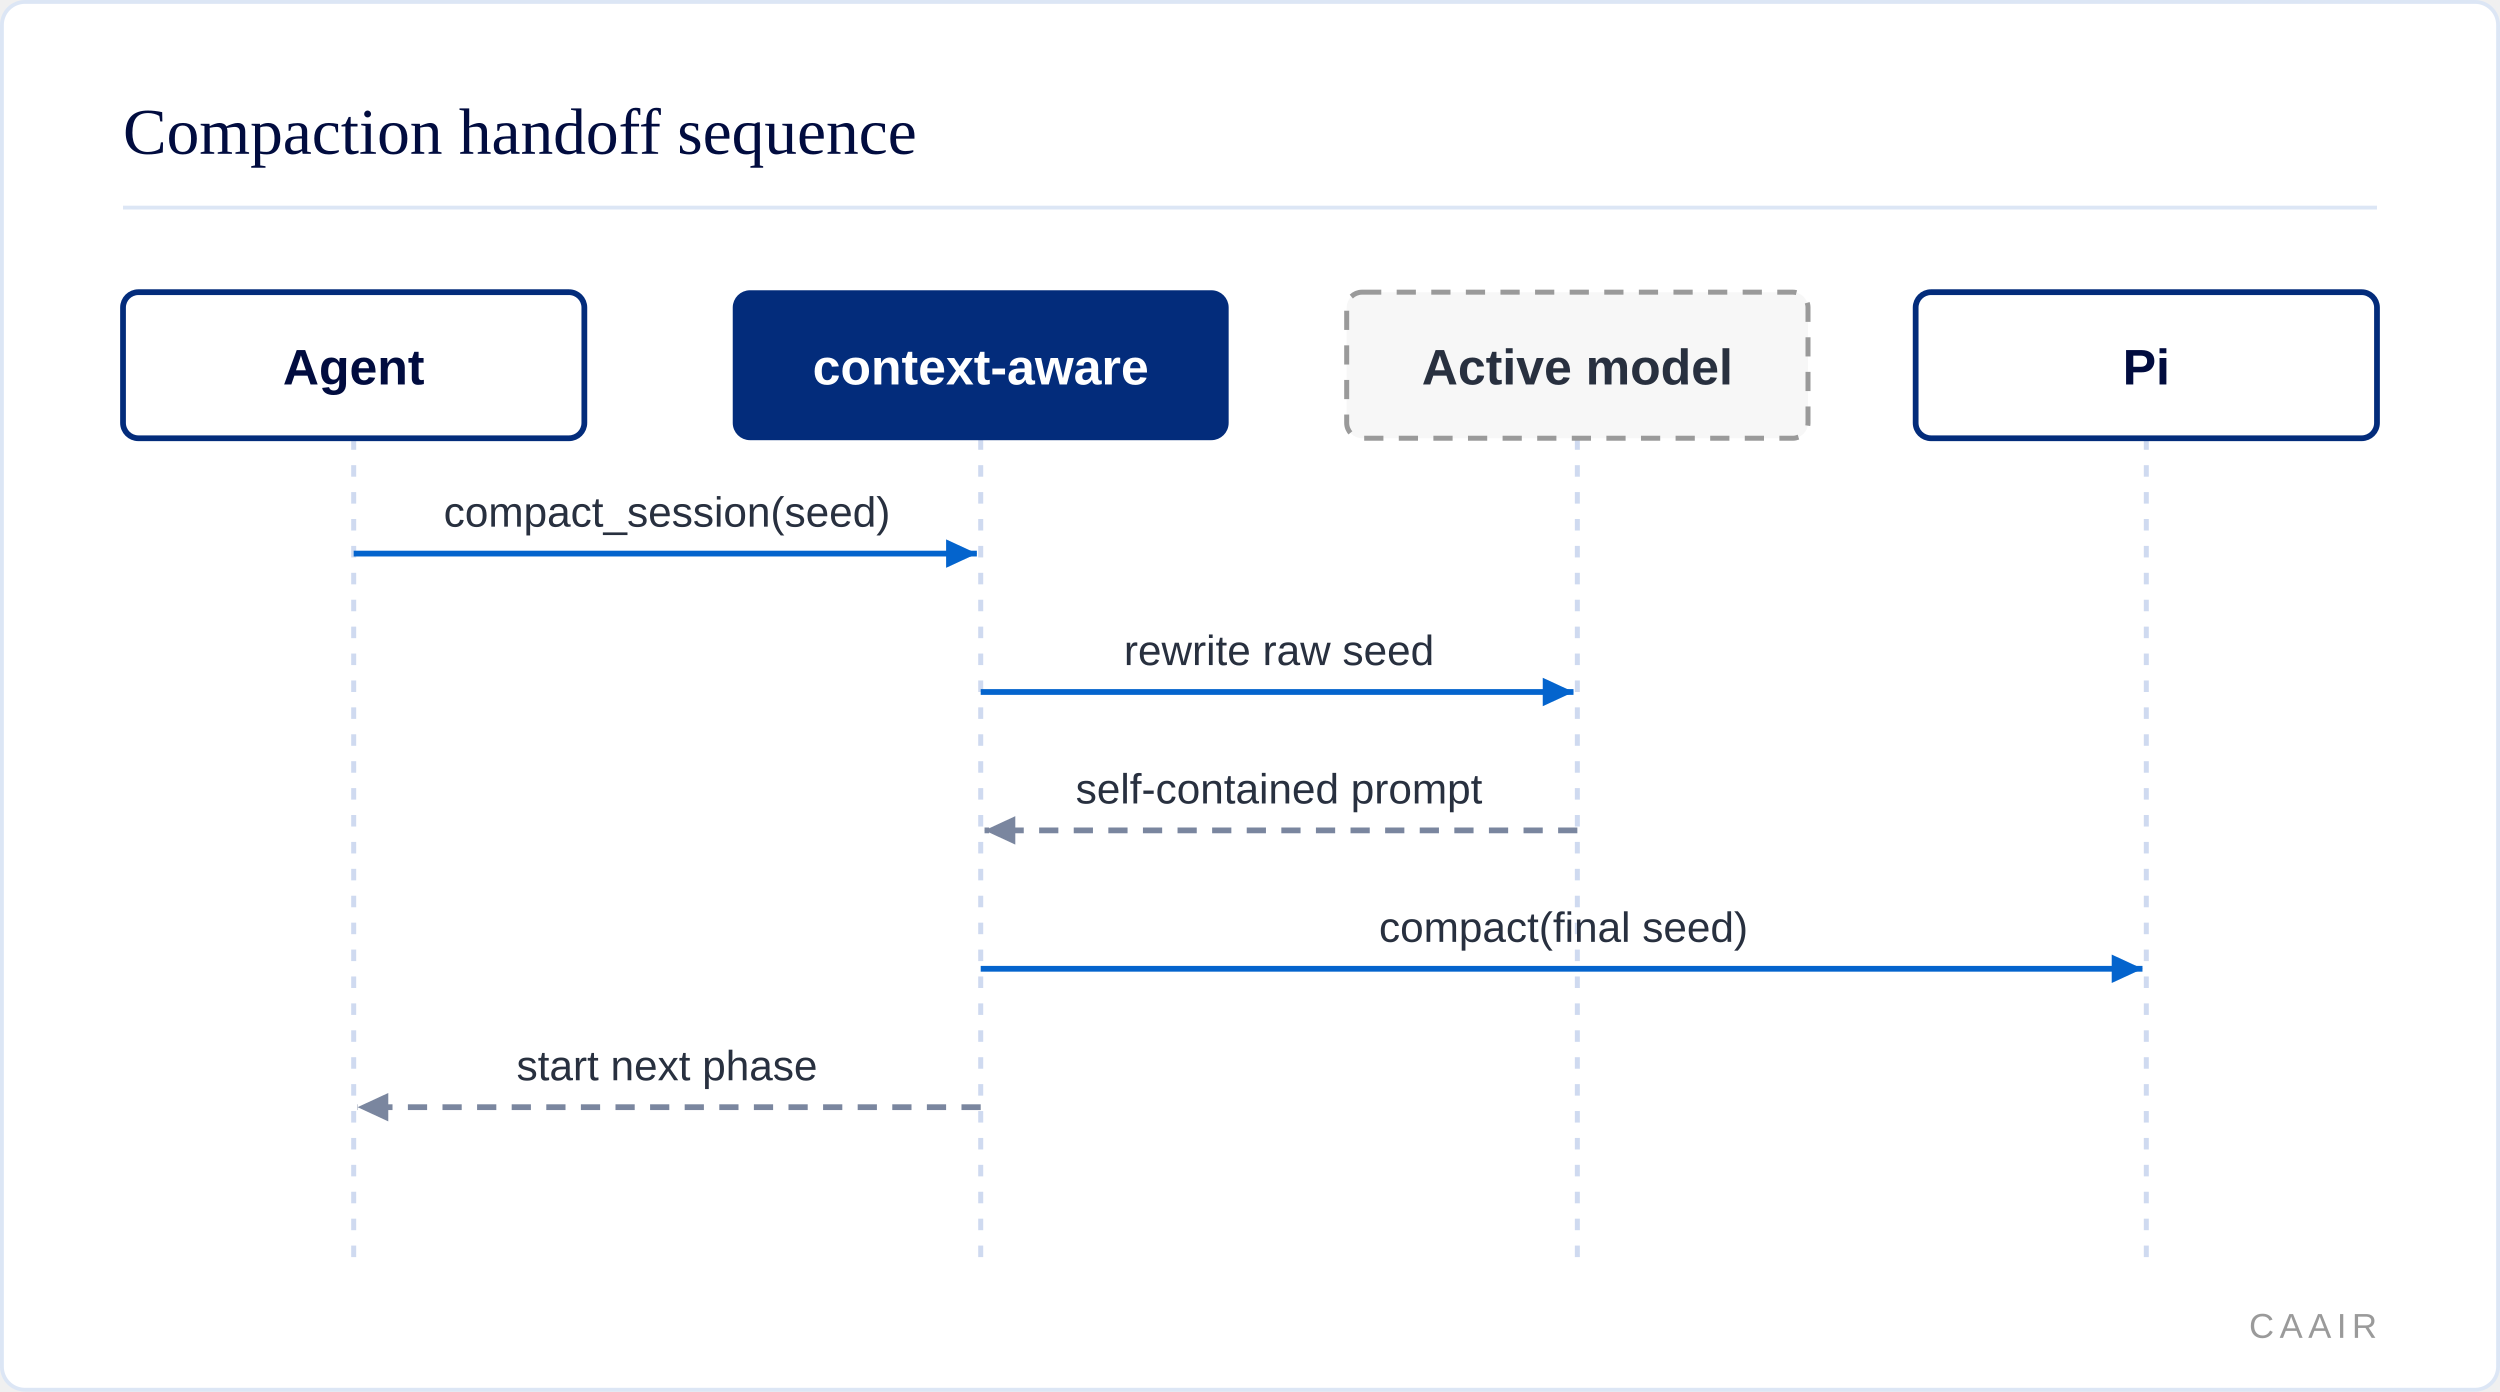
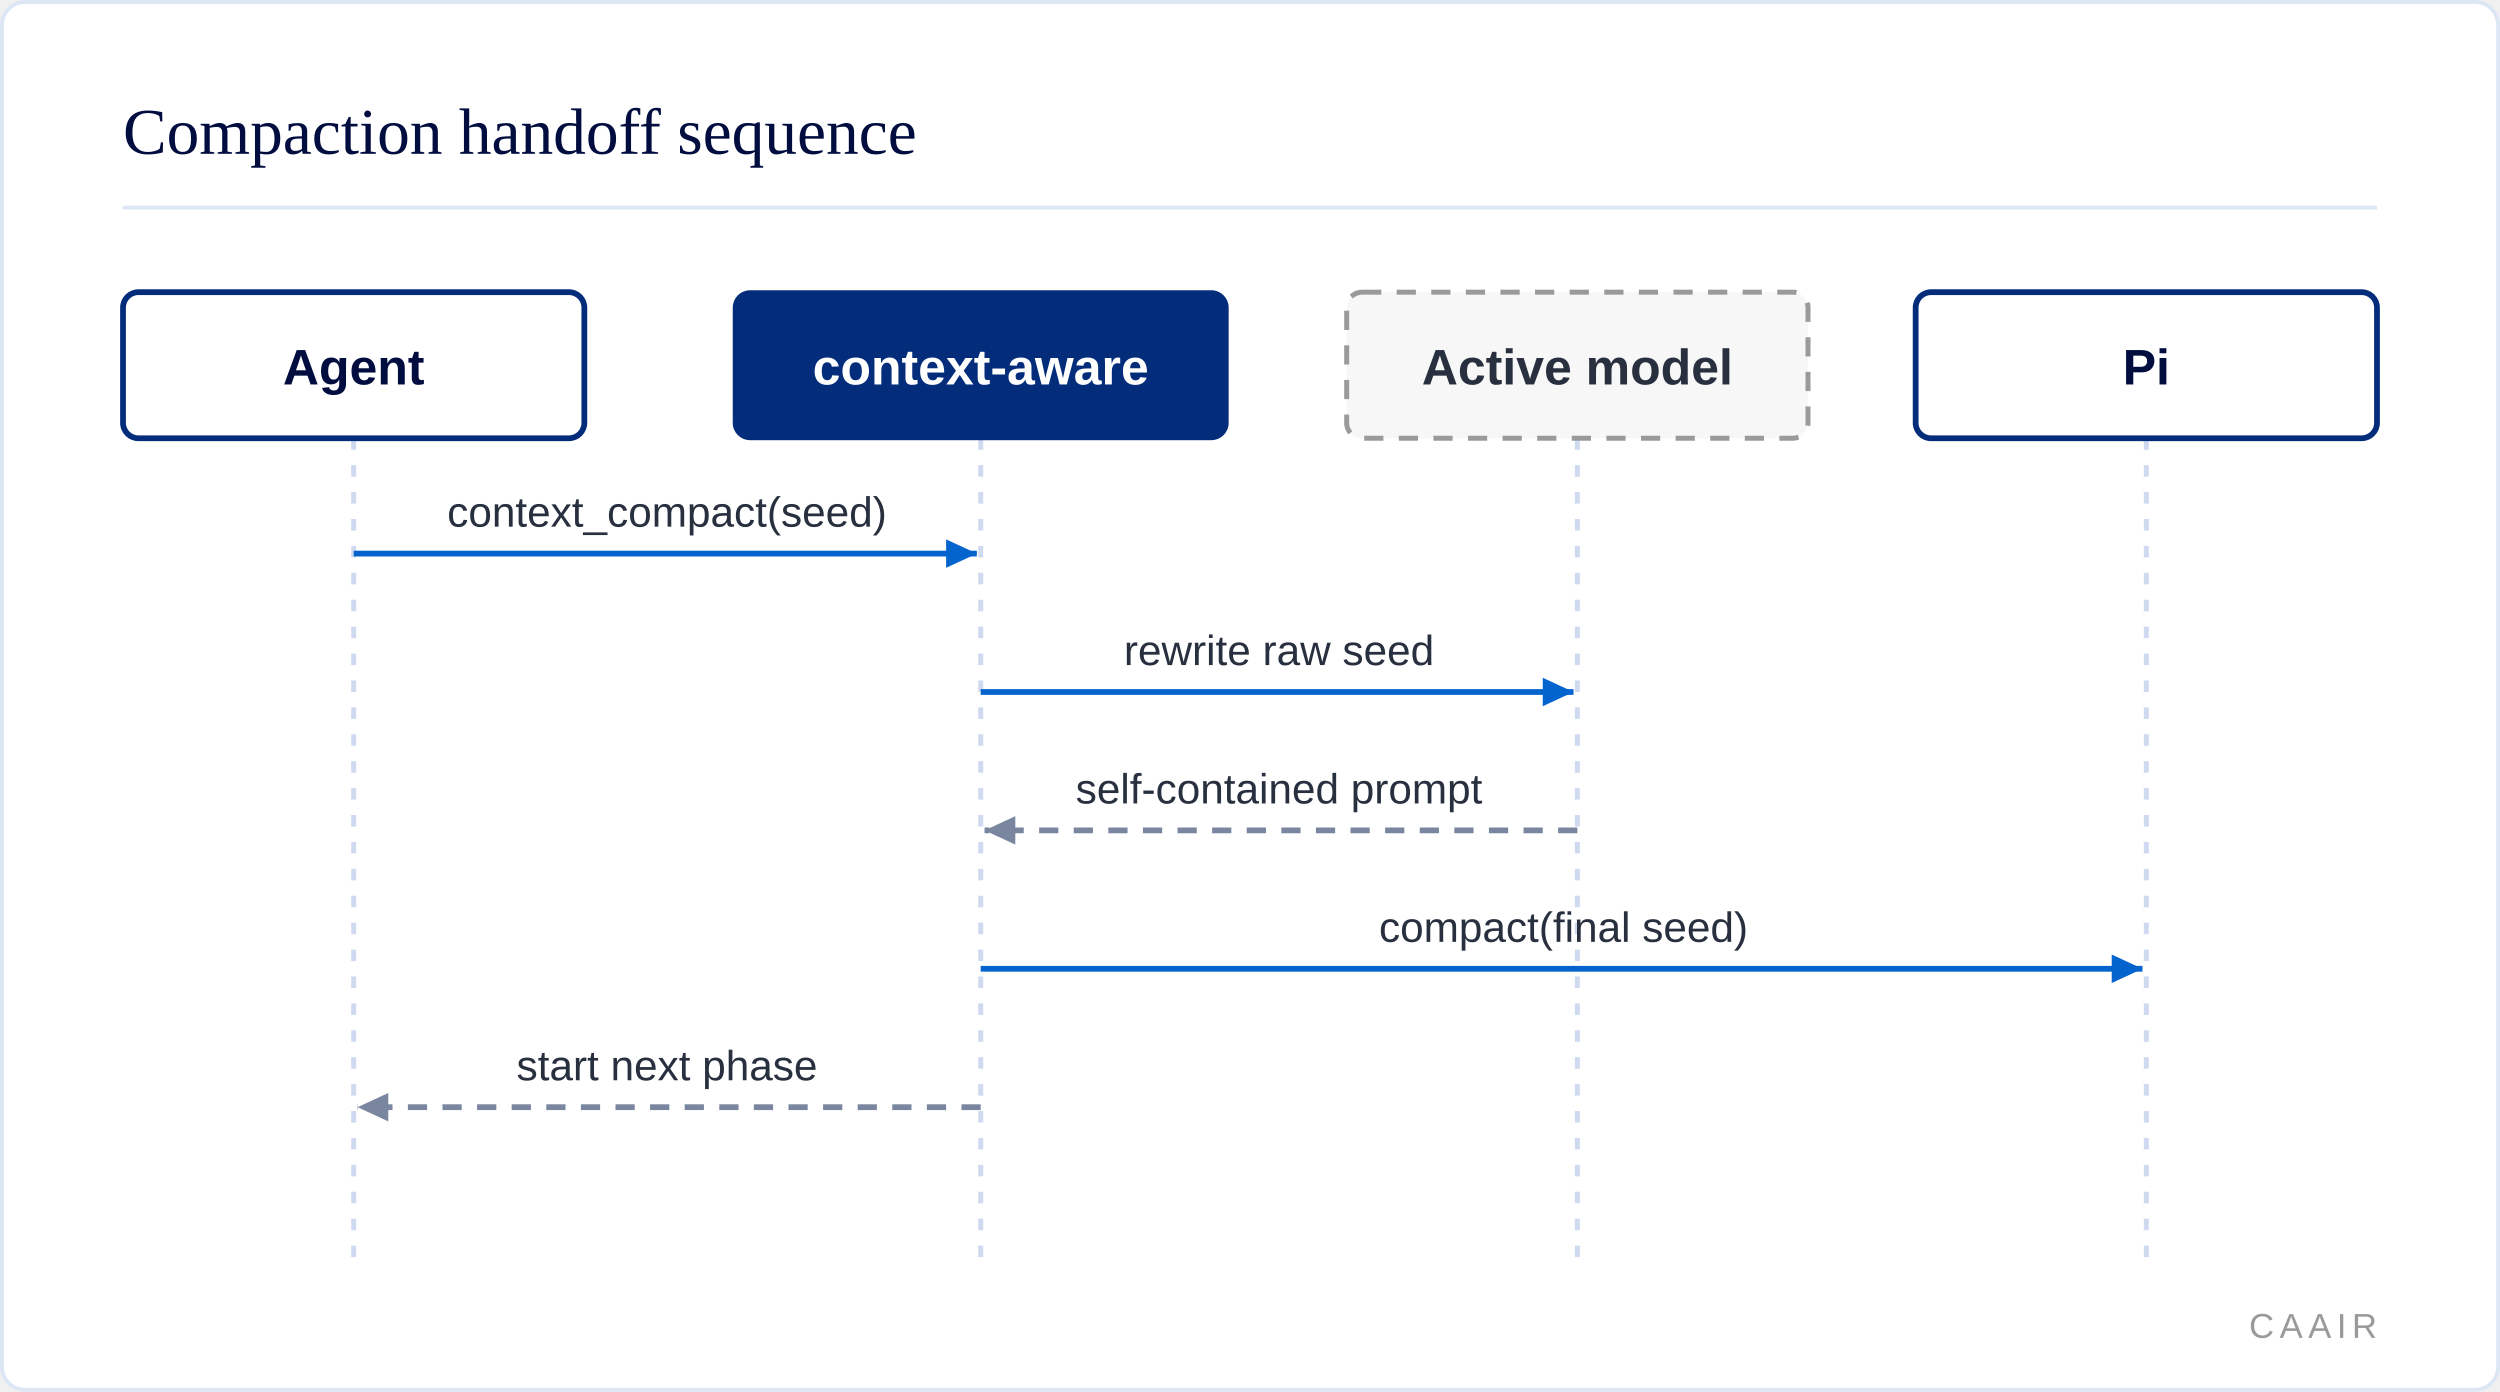
<svg xmlns="http://www.w3.org/2000/svg" viewBox="0 0 650.3 362" width="650.3" height="362" role="img" aria-labelledby="diagram-title diagram-description" font-family="'IBM Plex Sans','Helvetica Neue',Arial,sans-serif">
  <rect x="0.5" y="0.5" width="649.3" height="361" rx="6" fill="#ffffff" stroke="#dce6f5" />
  <text x="32" y="40" font-size="17" font-family="'Domine',Georgia,'Times New Roman',serif" fill="#010c3f">Compaction handoff sequence</text>
  <line x1="32" y1="54" x2="618.3" y2="54" stroke="#dce6f5" />
  <defs>
    <marker id="arrow-solid" markerWidth="9" markerHeight="9" refX="8" refY="4.5" orient="auto" markerUnits="userSpaceOnUse">
      <path d="M0,0.8 L8,4.5 L0,8.2 z" fill="#0464cd" />
    </marker>
    <marker id="arrow-dashed" markerWidth="9" markerHeight="9" refX="8" refY="4.5" orient="auto" markerUnits="userSpaceOnUse">
      <path d="M0,0.8 L8,4.5 L0,8.2 z" fill="#7a869f" />
    </marker>
  </defs>
  <line x1="92" y1="114" x2="92" y2="328" stroke="#cfdaf0" stroke-width="1.3" stroke-dasharray="3 4" />
  <line x1="255.1" y1="114" x2="255.1" y2="328" stroke="#cfdaf0" stroke-width="1.3" stroke-dasharray="3 4" />
  <line x1="410.3" y1="114" x2="410.3" y2="328" stroke="#cfdaf0" stroke-width="1.3" stroke-dasharray="3 4" />
  <line x1="558.3" y1="114" x2="558.3" y2="328" stroke="#cfdaf0" stroke-width="1.3" stroke-dasharray="3 4" />
  <path d="M92,144 L254.1,144" fill="none" stroke="#0464cd" stroke-width="1.5" marker-end="url(#arrow-solid)" />
-   <text x="173.5" y="137" font-size="11" text-anchor="middle" fill="#28303f">compact_session(seed)</text>
+   <text x="173.5" y="137" font-size="11" text-anchor="middle" fill="#28303f">context_compact(seed)</text>
  <path d="M255.1,180 L409.3,180" fill="none" stroke="#0464cd" stroke-width="1.5" marker-end="url(#arrow-solid)" />
  <text x="332.7" y="173" font-size="11" text-anchor="middle" fill="#28303f">rewrite raw seed</text>
  <path d="M410.3,216 L256.1,216" fill="none" stroke="#7a869f" stroke-width="1.5" stroke-dasharray="5 4" marker-end="url(#arrow-dashed)" />
  <text x="332.7" y="209" font-size="11" text-anchor="middle" fill="#28303f">self-contained prompt</text>
  <path d="M255.1,252 L557.3,252" fill="none" stroke="#0464cd" stroke-width="1.5" marker-end="url(#arrow-solid)" />
  <text x="406.7" y="245" font-size="11" text-anchor="middle" fill="#28303f">compact(final seed)</text>
  <path d="M255.1,288 L93,288" fill="none" stroke="#7a869f" stroke-width="1.5" stroke-dasharray="5 4" marker-end="url(#arrow-dashed)" />
  <text x="173.5" y="281" font-size="11" text-anchor="middle" fill="#28303f">start next phase</text>
  <rect x="32" y="76" width="120" height="38" rx="4" fill="#ffffff" stroke="#032c7b" stroke-width="1.5" />
  <text x="92" y="100" font-size="13" font-weight="600" text-anchor="middle" fill="#010c3f">Agent</text>
  <rect x="191.1" y="76" width="128" height="38" rx="4" fill="#032c7b" stroke="#032c7b" stroke-width="1" />
  <text x="255.1" y="100" font-size="13" font-weight="600" text-anchor="middle" fill="#ffffff">context-aware</text>
  <rect x="350.3" y="76" width="120" height="38" rx="4" fill="#f7f7f7" stroke="#9a9a9a" stroke-width="1.3" stroke-dasharray="5 4" />
  <text x="410.3" y="100" font-size="13" font-weight="600" text-anchor="middle" fill="#28303f">Active model</text>
  <rect x="498.3" y="76" width="120" height="38" rx="4" fill="#ffffff" stroke="#032c7b" stroke-width="1.5" />
  <text x="558.3" y="100" font-size="13" font-weight="600" text-anchor="middle" fill="#010c3f">Pi</text>
  <text x="618.3" y="348" font-size="9" letter-spacing="0.16em" text-anchor="end" fill="#9a9a9a">CAAIR</text>
</svg>
